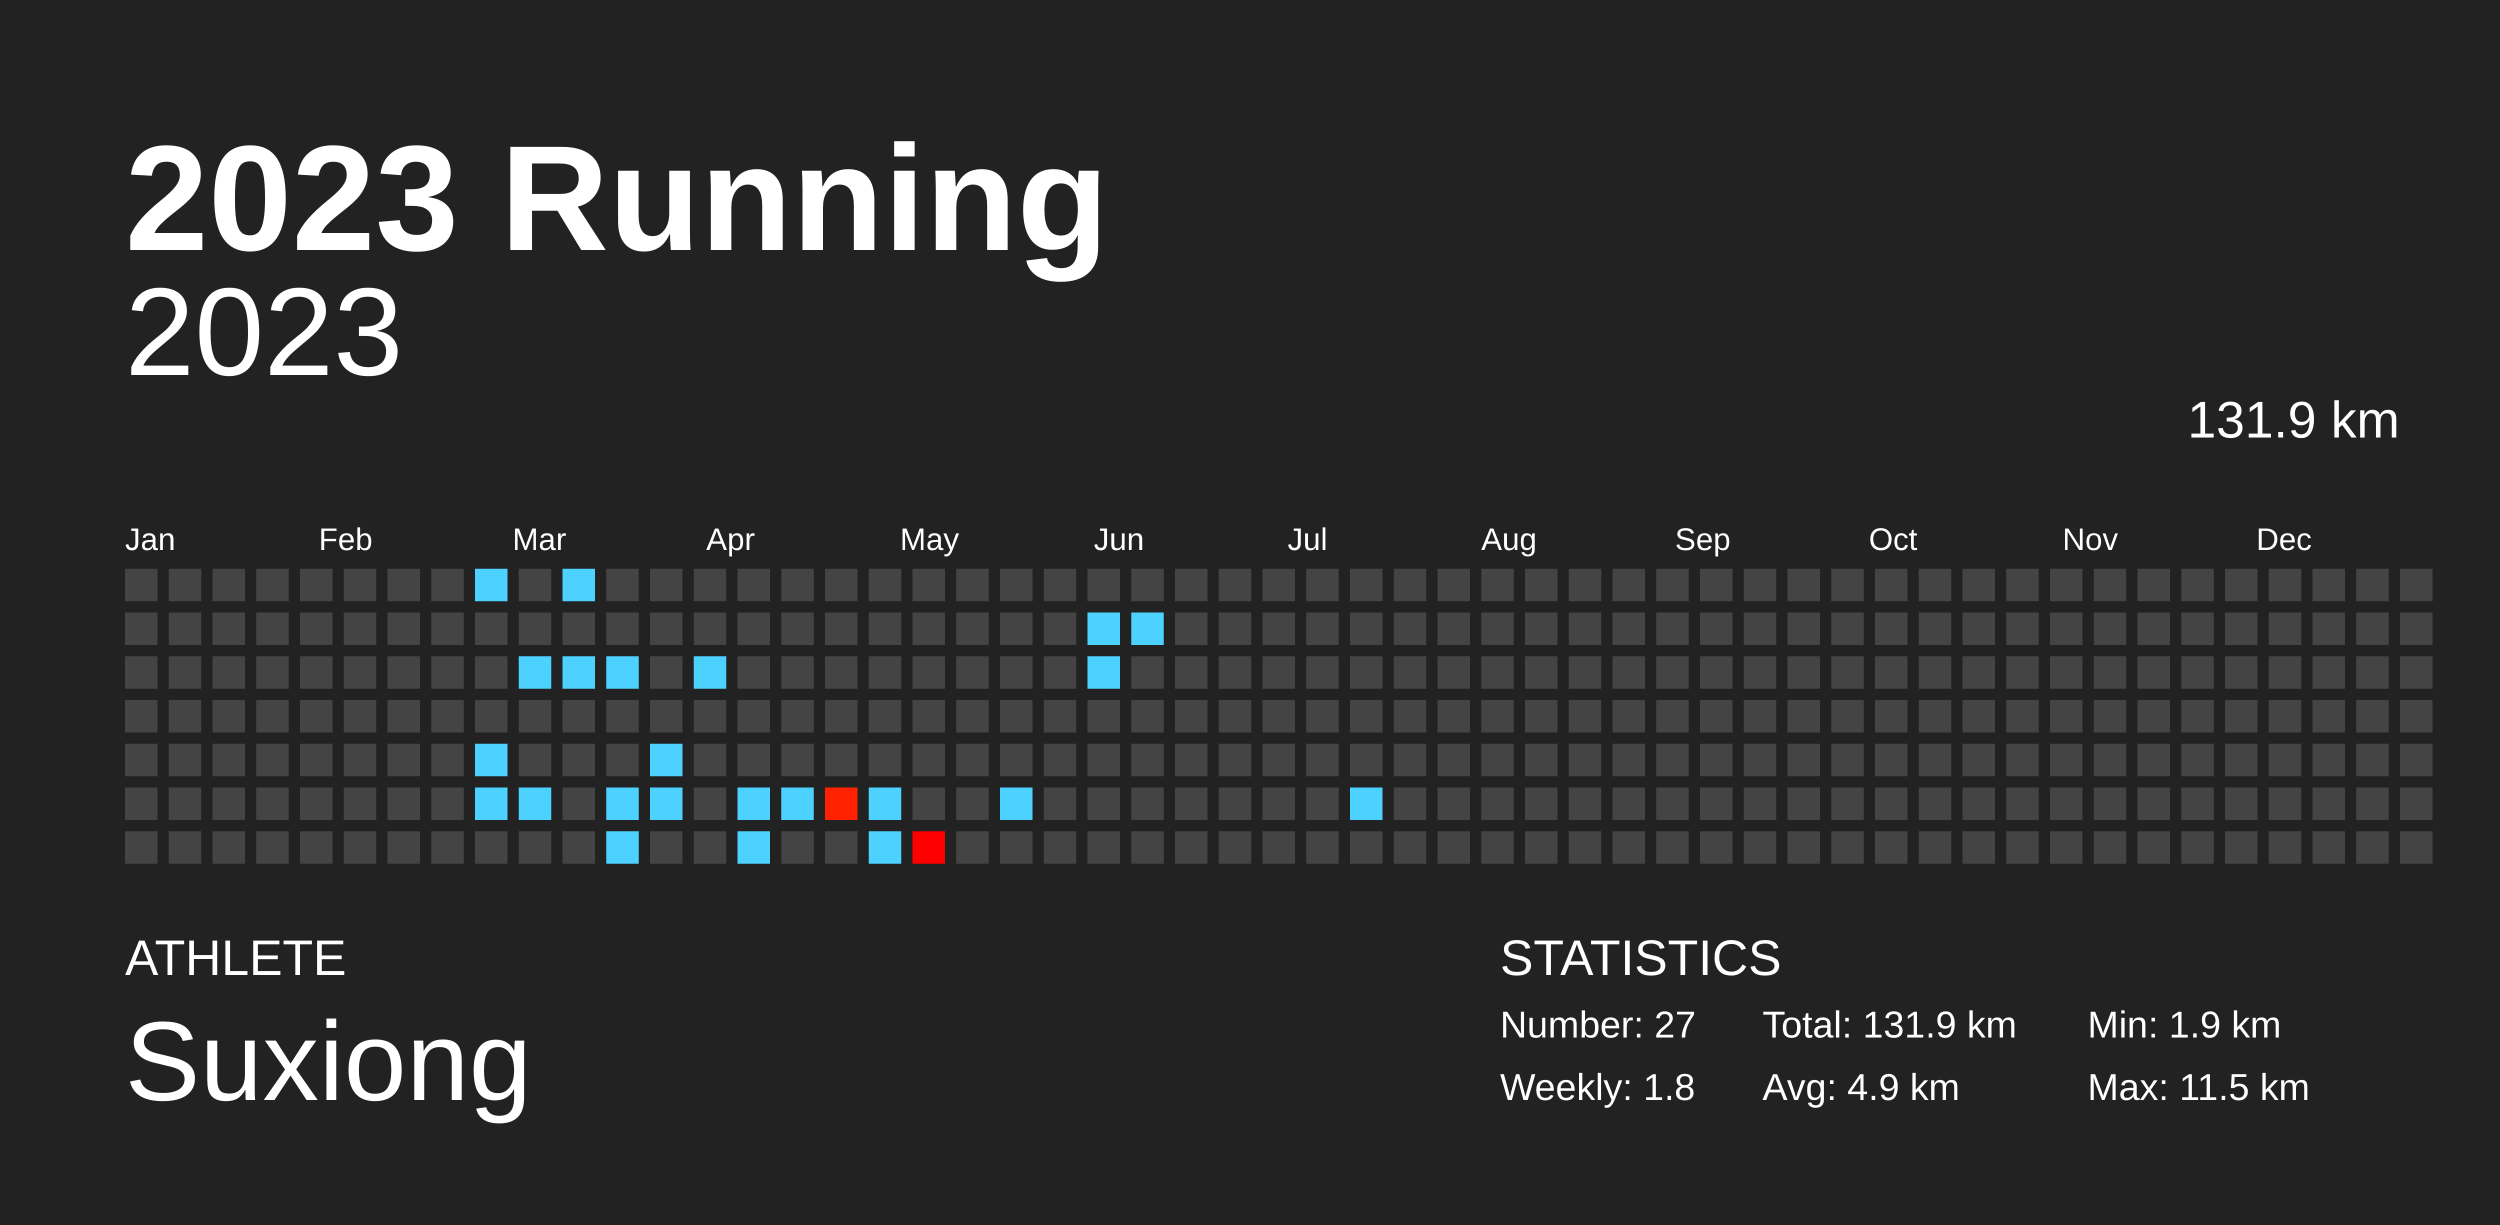
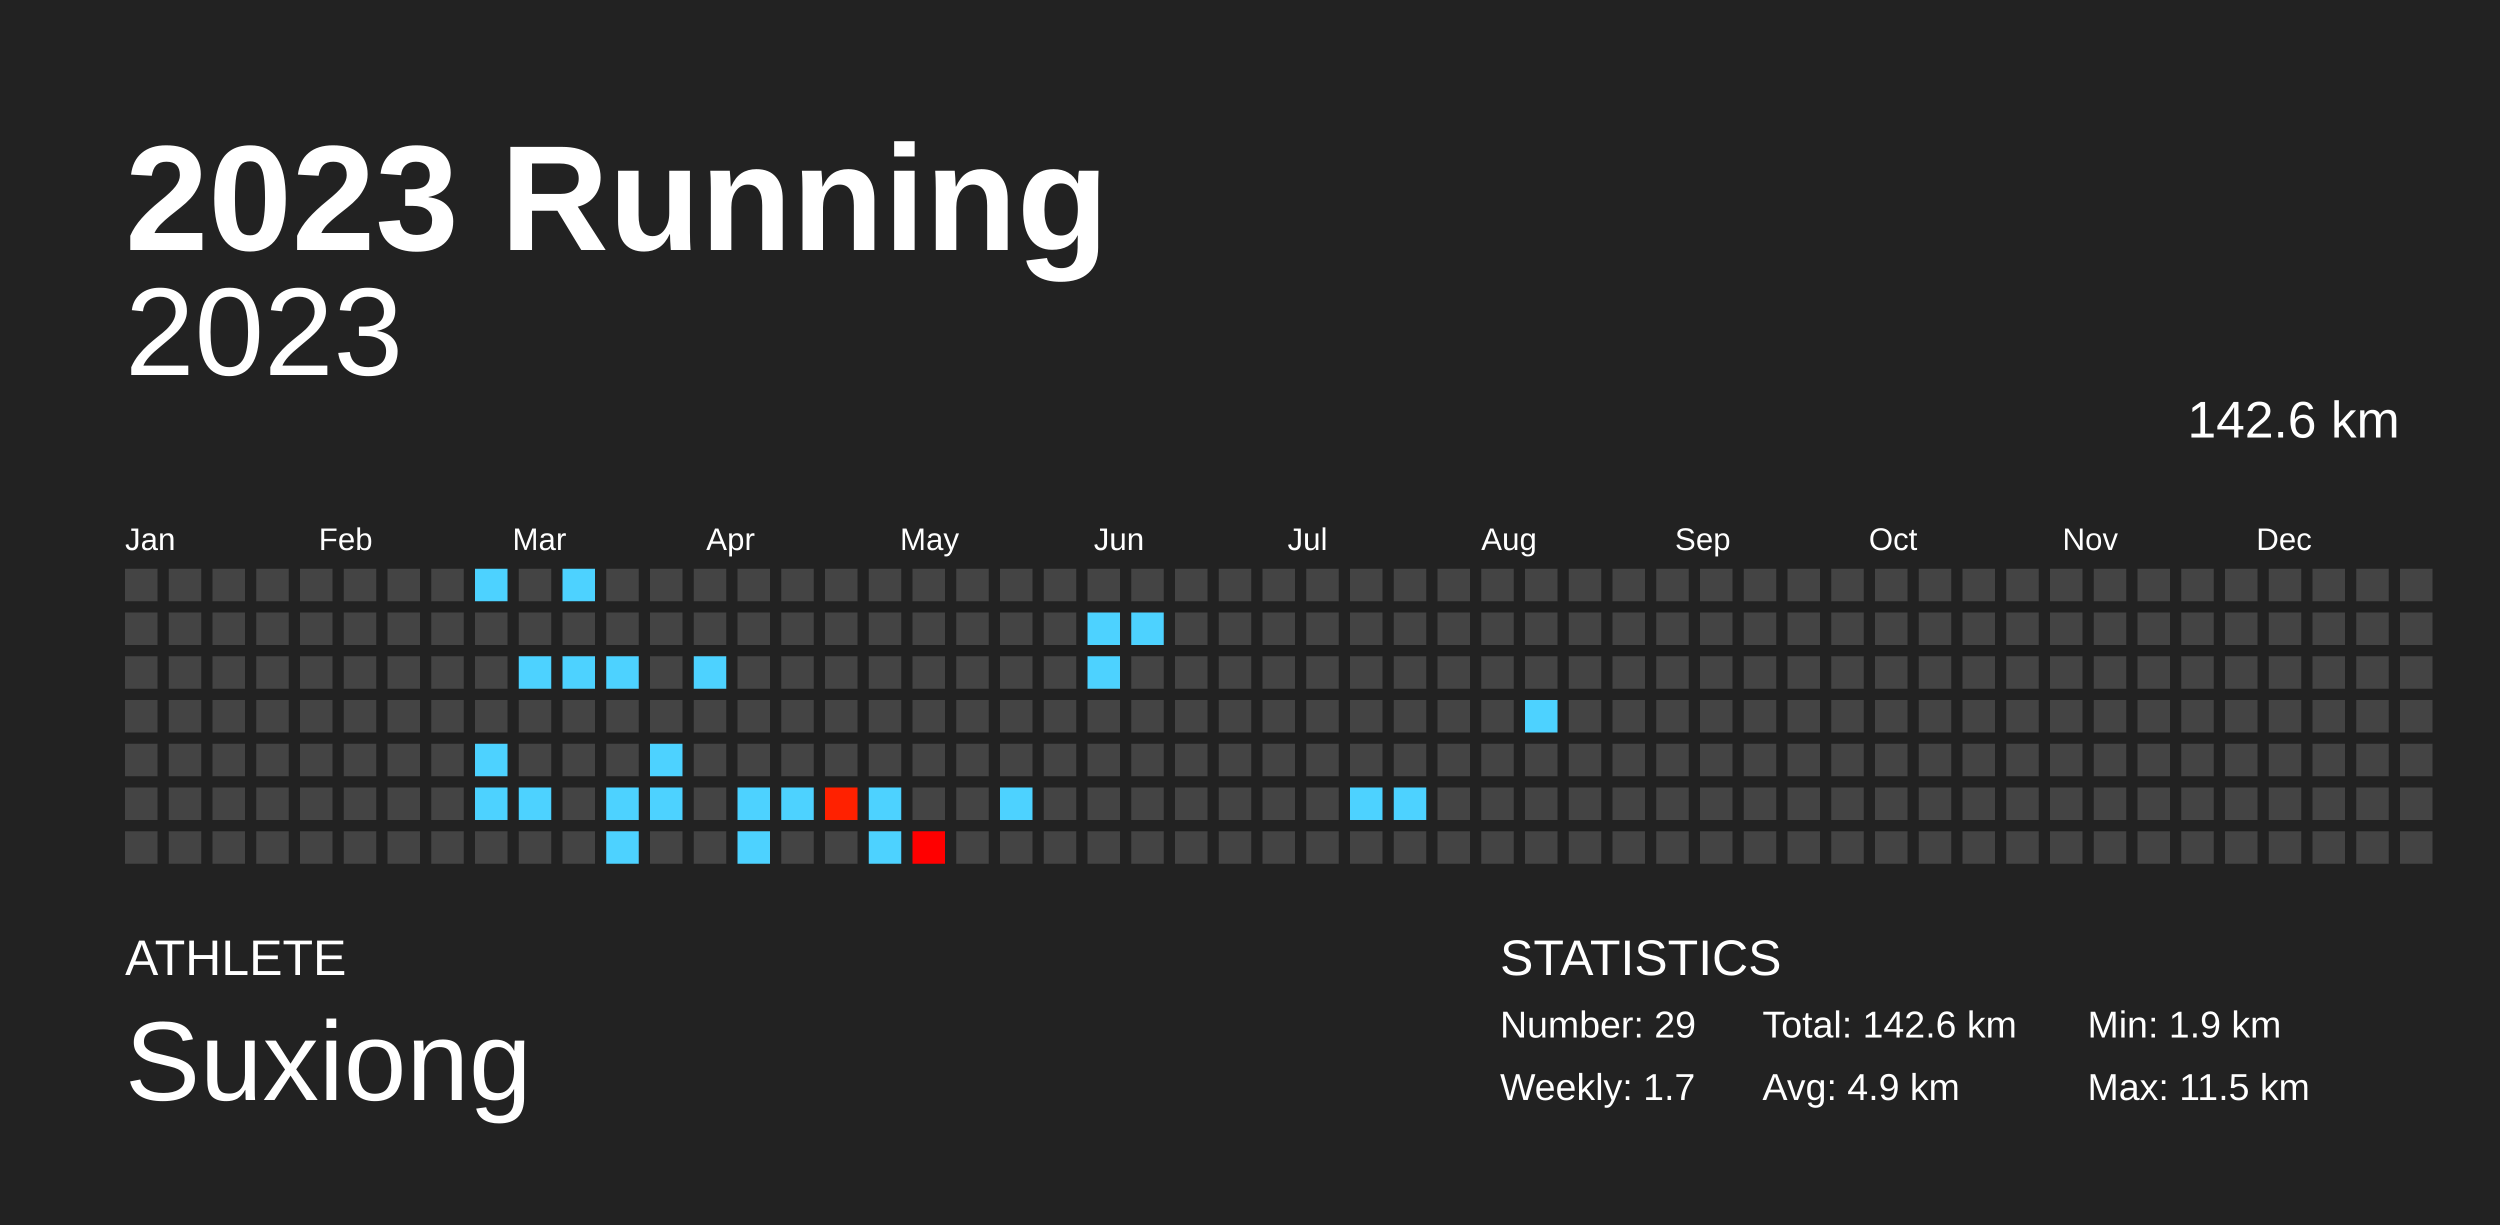
<svg xmlns="http://www.w3.org/2000/svg" baseProfile="full" height="98mm" version="1.1" viewBox="0,0,200,98" width="200mm">
  <defs />
  <rect fill="#222222" height="98" width="200" x="0" y="0" />
  <text fill="#FFFFFF" style="font-size:12px; font-family:Arial; font-weight:bold;" x="10" y="20">2023 Running</text>
  <text fill="#FFFFFF" style="font-size:4px; font-family:Arial" x="10" y="78">ATHLETE</text>
  <text fill="#FFFFFF" style="font-size:9px; font-family:Arial" x="10" y="88">Suxiong</text>
  <text fill="#FFFFFF" style="font-size:4px; font-family:Arial" x="120" y="78">STATISTICS</text>
-   <text fill="#FFFFFF" style="font-size:3px; font-family:Arial" x="120" y="83">Number: 27</text>
-   <text fill="#FFFFFF" style="font-size:3px; font-family:Arial" x="120" y="88">Weekly: 1.8</text>
-   <text fill="#FFFFFF" style="font-size:3px; font-family:Arial" x="141" y="83">Total: 131.9 km</text>
+   <text fill="#FFFFFF" style="font-size:3px; font-family:Arial" x="120" y="83">Number: 29</text>
+   <text fill="#FFFFFF" style="font-size:3px; font-family:Arial" x="120" y="88">Weekly: 1.7</text>
+   <text fill="#FFFFFF" style="font-size:3px; font-family:Arial" x="141" y="83">Total: 142.6 km</text>
  <text fill="#FFFFFF" style="font-size:3px; font-family:Arial" x="141" y="88">Avg: 4.9 km</text>
  <text fill="#FFFFFF" style="font-size:3px; font-family:Arial" x="167" y="83">Min: 1.9 km</text>
  <text fill="#FFFFFF" style="font-size:3px; font-family:Arial" x="167" y="88">Max: 11.5 km</text>
  <text alignment-baseline="hanging" fill="#FFFFFF" style="font-size:10.0px; font-family:Arial;" x="10" y="30">2023</text>
-   <text alignment-baseline="hanging" fill="#FFFFFF" style="font-size:4.125px; font-family:Arial;" x="175" y="35">131.9 km</text>
+   <text alignment-baseline="hanging" fill="#FFFFFF" style="font-size:4.125px; font-family:Arial;" x="175" y="35">142.6 km</text>
  <text fill="#FFFFFF" style="font-size:2.5px; font-family:Arial" x="10.0" y="44">Jan</text>
  <text fill="#FFFFFF" style="font-size:2.5px; font-family:Arial" x="25.5" y="44">Feb</text>
  <text fill="#FFFFFF" style="font-size:2.5px; font-family:Arial" x="41.0" y="44">Mar</text>
  <text fill="#FFFFFF" style="font-size:2.5px; font-family:Arial" x="56.5" y="44">Apr</text>
  <text fill="#FFFFFF" style="font-size:2.5px; font-family:Arial" x="72.0" y="44">May</text>
  <text fill="#FFFFFF" style="font-size:2.5px; font-family:Arial" x="87.5" y="44">Jun</text>
  <text fill="#FFFFFF" style="font-size:2.5px; font-family:Arial" x="103.0" y="44">Jul</text>
  <text fill="#FFFFFF" style="font-size:2.5px; font-family:Arial" x="118.5" y="44">Aug</text>
  <text fill="#FFFFFF" style="font-size:2.5px; font-family:Arial" x="134.0" y="44">Sep</text>
  <text fill="#FFFFFF" style="font-size:2.5px; font-family:Arial" x="149.5" y="44">Oct</text>
  <text fill="#FFFFFF" style="font-size:2.5px; font-family:Arial" x="165.0" y="44">Nov</text>
  <text fill="#FFFFFF" style="font-size:2.5px; font-family:Arial" x="180.5" y="44">Dec</text>
  <rect fill="#444444" height="2.6" width="2.6" x="10.0" y="45.5" />
  <rect fill="#444444" height="2.6" width="2.6" x="10.0" y="49.0" />
  <rect fill="#444444" height="2.6" width="2.6" x="10.0" y="52.5" />
  <rect fill="#444444" height="2.6" width="2.6" x="10.0" y="56.0" />
  <rect fill="#444444" height="2.6" width="2.6" x="10.0" y="59.5" />
  <rect fill="#444444" height="2.6" width="2.6" x="10.0" y="63.0" />
  <rect fill="#444444" height="2.6" width="2.6" x="10.0" y="66.5" />
  <rect fill="#444444" height="2.6" width="2.6" x="13.5" y="45.5" />
  <rect fill="#444444" height="2.6" width="2.6" x="13.5" y="49.0" />
  <rect fill="#444444" height="2.6" width="2.6" x="13.5" y="52.5" />
  <rect fill="#444444" height="2.6" width="2.6" x="13.5" y="56.0" />
  <rect fill="#444444" height="2.6" width="2.6" x="13.5" y="59.5" />
  <rect fill="#444444" height="2.6" width="2.6" x="13.5" y="63.0" />
  <rect fill="#444444" height="2.6" width="2.6" x="13.5" y="66.5" />
  <rect fill="#444444" height="2.6" width="2.6" x="17.0" y="45.5" />
  <rect fill="#444444" height="2.6" width="2.6" x="17.0" y="49.0" />
  <rect fill="#444444" height="2.6" width="2.6" x="17.0" y="52.5" />
  <rect fill="#444444" height="2.6" width="2.6" x="17.0" y="56.0" />
  <rect fill="#444444" height="2.6" width="2.6" x="17.0" y="59.5" />
  <rect fill="#444444" height="2.6" width="2.6" x="17.0" y="63.0" />
  <rect fill="#444444" height="2.6" width="2.6" x="17.0" y="66.5" />
  <rect fill="#444444" height="2.6" width="2.6" x="20.5" y="45.5" />
  <rect fill="#444444" height="2.6" width="2.6" x="20.5" y="49.0" />
  <rect fill="#444444" height="2.6" width="2.6" x="20.5" y="52.5" />
  <rect fill="#444444" height="2.6" width="2.6" x="20.5" y="56.0" />
  <rect fill="#444444" height="2.6" width="2.6" x="20.5" y="59.5" />
  <rect fill="#444444" height="2.6" width="2.6" x="20.5" y="63.0" />
  <rect fill="#444444" height="2.6" width="2.6" x="20.5" y="66.5" />
  <rect fill="#444444" height="2.6" width="2.6" x="24.0" y="45.5" />
  <rect fill="#444444" height="2.6" width="2.6" x="24.0" y="49.0" />
  <rect fill="#444444" height="2.6" width="2.6" x="24.0" y="52.5" />
  <rect fill="#444444" height="2.6" width="2.6" x="24.0" y="56.0" />
  <rect fill="#444444" height="2.6" width="2.6" x="24.0" y="59.5" />
  <rect fill="#444444" height="2.6" width="2.6" x="24.0" y="63.0" />
  <rect fill="#444444" height="2.6" width="2.6" x="24.0" y="66.5" />
  <rect fill="#444444" height="2.6" width="2.6" x="27.5" y="45.5" />
  <rect fill="#444444" height="2.6" width="2.6" x="27.5" y="49.0" />
  <rect fill="#444444" height="2.6" width="2.6" x="27.5" y="52.5" />
  <rect fill="#444444" height="2.6" width="2.6" x="27.5" y="56.0" />
  <rect fill="#444444" height="2.6" width="2.6" x="27.5" y="59.5" />
  <rect fill="#444444" height="2.6" width="2.6" x="27.5" y="63.0" />
  <rect fill="#444444" height="2.6" width="2.6" x="27.5" y="66.5" />
  <rect fill="#444444" height="2.6" width="2.6" x="31.0" y="45.5" />
  <rect fill="#444444" height="2.6" width="2.6" x="31.0" y="49.0" />
  <rect fill="#444444" height="2.6" width="2.6" x="31.0" y="52.5" />
  <rect fill="#444444" height="2.6" width="2.6" x="31.0" y="56.0" />
  <rect fill="#444444" height="2.6" width="2.6" x="31.0" y="59.5" />
  <rect fill="#444444" height="2.6" width="2.6" x="31.0" y="63.0" />
  <rect fill="#444444" height="2.6" width="2.6" x="31.0" y="66.5" />
  <rect fill="#444444" height="2.6" width="2.6" x="34.5" y="45.5" />
  <rect fill="#444444" height="2.6" width="2.6" x="34.5" y="49.0" />
  <rect fill="#444444" height="2.6" width="2.6" x="34.5" y="52.5" />
  <rect fill="#444444" height="2.6" width="2.6" x="34.5" y="56.0" />
  <rect fill="#444444" height="2.6" width="2.6" x="34.5" y="59.5" />
  <rect fill="#444444" height="2.6" width="2.6" x="34.5" y="63.0" />
  <rect fill="#444444" height="2.6" width="2.6" x="34.5" y="66.5" />
  <rect fill="#4dd2ff" height="2.6" width="2.6" x="38.0" y="45.5" />
  <rect fill="#444444" height="2.6" width="2.6" x="38.0" y="49.0" />
  <rect fill="#444444" height="2.6" width="2.6" x="38.0" y="52.5" />
  <rect fill="#444444" height="2.6" width="2.6" x="38.0" y="56.0" />
  <rect fill="#4dd2ff" height="2.6" width="2.6" x="38.0" y="59.5" />
  <rect fill="#4dd2ff" height="2.6" width="2.6" x="38.0" y="63.0" />
  <rect fill="#444444" height="2.6" width="2.6" x="38.0" y="66.5" />
  <rect fill="#444444" height="2.6" width="2.6" x="41.5" y="45.5" />
  <rect fill="#444444" height="2.6" width="2.6" x="41.5" y="49.0" />
  <rect fill="#4dd2ff" height="2.6" width="2.6" x="41.5" y="52.5" />
  <rect fill="#444444" height="2.6" width="2.6" x="41.5" y="56.0" />
  <rect fill="#444444" height="2.6" width="2.6" x="41.5" y="59.5" />
  <rect fill="#4dd2ff" height="2.6" width="2.6" x="41.5" y="63.0" />
  <rect fill="#444444" height="2.6" width="2.6" x="41.5" y="66.5" />
  <rect fill="#4dd2ff" height="2.6" width="2.6" x="45.0" y="45.5" />
  <rect fill="#444444" height="2.6" width="2.6" x="45.0" y="49.0" />
  <rect fill="#4dd2ff" height="2.6" width="2.6" x="45.0" y="52.5" />
  <rect fill="#444444" height="2.6" width="2.6" x="45.0" y="56.0" />
  <rect fill="#444444" height="2.6" width="2.6" x="45.0" y="59.5" />
  <rect fill="#444444" height="2.6" width="2.6" x="45.0" y="63.0" />
  <rect fill="#444444" height="2.6" width="2.6" x="45.0" y="66.5" />
  <rect fill="#444444" height="2.6" width="2.6" x="48.5" y="45.5" />
  <rect fill="#444444" height="2.6" width="2.6" x="48.5" y="49.0" />
  <rect fill="#4dd2ff" height="2.6" width="2.6" x="48.5" y="52.5" />
  <rect fill="#444444" height="2.6" width="2.6" x="48.5" y="56.0" />
  <rect fill="#444444" height="2.6" width="2.6" x="48.5" y="59.5" />
  <rect fill="#4dd2ff" height="2.6" width="2.6" x="48.5" y="63.0" />
  <rect fill="#4dd2ff" height="2.6" width="2.6" x="48.5" y="66.5" />
  <rect fill="#444444" height="2.6" width="2.6" x="52.0" y="45.5" />
  <rect fill="#444444" height="2.6" width="2.6" x="52.0" y="49.0" />
  <rect fill="#444444" height="2.6" width="2.6" x="52.0" y="52.5" />
  <rect fill="#444444" height="2.6" width="2.6" x="52.0" y="56.0" />
  <rect fill="#4dd2ff" height="2.6" width="2.6" x="52.0" y="59.5" />
  <rect fill="#4dd2ff" height="2.6" width="2.6" x="52.0" y="63.0" />
  <rect fill="#444444" height="2.6" width="2.6" x="52.0" y="66.5" />
  <rect fill="#444444" height="2.6" width="2.6" x="55.5" y="45.5" />
  <rect fill="#444444" height="2.6" width="2.6" x="55.5" y="49.0" />
  <rect fill="#4dd2ff" height="2.6" width="2.6" x="55.5" y="52.5" />
  <rect fill="#444444" height="2.6" width="2.6" x="55.5" y="56.0" />
  <rect fill="#444444" height="2.6" width="2.6" x="55.5" y="59.5" />
  <rect fill="#444444" height="2.6" width="2.6" x="55.5" y="63.0" />
  <rect fill="#444444" height="2.6" width="2.6" x="55.5" y="66.5" />
  <rect fill="#444444" height="2.6" width="2.6" x="59.0" y="45.5" />
  <rect fill="#444444" height="2.6" width="2.6" x="59.0" y="49.0" />
  <rect fill="#444444" height="2.6" width="2.6" x="59.0" y="52.5" />
  <rect fill="#444444" height="2.6" width="2.6" x="59.0" y="56.0" />
  <rect fill="#444444" height="2.6" width="2.6" x="59.0" y="59.5" />
  <rect fill="#4dd2ff" height="2.6" width="2.6" x="59.0" y="63.0" />
  <rect fill="#4dd2ff" height="2.6" width="2.6" x="59.0" y="66.5" />
  <rect fill="#444444" height="2.6" width="2.6" x="62.5" y="45.5" />
  <rect fill="#444444" height="2.6" width="2.6" x="62.5" y="49.0" />
  <rect fill="#444444" height="2.6" width="2.6" x="62.5" y="52.5" />
  <rect fill="#444444" height="2.6" width="2.6" x="62.5" y="56.0" />
  <rect fill="#444444" height="2.6" width="2.6" x="62.5" y="59.5" />
  <rect fill="#4dd2ff" height="2.6" width="2.6" x="62.5" y="63.0" />
  <rect fill="#444444" height="2.6" width="2.6" x="62.5" y="66.5" />
  <rect fill="#444444" height="2.6" width="2.6" x="66.0" y="45.5" />
  <rect fill="#444444" height="2.6" width="2.6" x="66.0" y="49.0" />
  <rect fill="#444444" height="2.6" width="2.6" x="66.0" y="52.5" />
  <rect fill="#444444" height="2.6" width="2.6" x="66.0" y="56.0" />
  <rect fill="#444444" height="2.6" width="2.6" x="66.0" y="59.5" />
  <rect fill="#ff2100" height="2.6" width="2.6" x="66.0" y="63.0" />
  <rect fill="#444444" height="2.6" width="2.6" x="66.0" y="66.5" />
  <rect fill="#444444" height="2.6" width="2.6" x="69.5" y="45.5" />
  <rect fill="#444444" height="2.6" width="2.6" x="69.5" y="49.0" />
  <rect fill="#444444" height="2.6" width="2.6" x="69.5" y="52.5" />
  <rect fill="#444444" height="2.6" width="2.6" x="69.5" y="56.0" />
  <rect fill="#444444" height="2.6" width="2.6" x="69.5" y="59.5" />
  <rect fill="#4dd2ff" height="2.6" width="2.6" x="69.5" y="63.0" />
  <rect fill="#4dd2ff" height="2.6" width="2.6" x="69.5" y="66.5" />
  <rect fill="#444444" height="2.6" width="2.6" x="73.0" y="45.5" />
  <rect fill="#444444" height="2.6" width="2.6" x="73.0" y="49.0" />
  <rect fill="#444444" height="2.6" width="2.6" x="73.0" y="52.5" />
  <rect fill="#444444" height="2.6" width="2.6" x="73.0" y="56.0" />
  <rect fill="#444444" height="2.6" width="2.6" x="73.0" y="59.5" />
  <rect fill="#444444" height="2.6" width="2.6" x="73.0" y="63.0" />
  <rect fill="#ff0000" height="2.6" width="2.6" x="73.0" y="66.5" />
  <rect fill="#444444" height="2.6" width="2.6" x="76.5" y="45.5" />
  <rect fill="#444444" height="2.6" width="2.6" x="76.5" y="49.0" />
  <rect fill="#444444" height="2.6" width="2.6" x="76.5" y="52.5" />
  <rect fill="#444444" height="2.6" width="2.6" x="76.5" y="56.0" />
  <rect fill="#444444" height="2.6" width="2.6" x="76.5" y="59.5" />
  <rect fill="#444444" height="2.6" width="2.6" x="76.5" y="63.0" />
  <rect fill="#444444" height="2.6" width="2.6" x="76.5" y="66.5" />
  <rect fill="#444444" height="2.6" width="2.6" x="80.0" y="45.5" />
  <rect fill="#444444" height="2.6" width="2.6" x="80.0" y="49.0" />
  <rect fill="#444444" height="2.6" width="2.6" x="80.0" y="52.5" />
  <rect fill="#444444" height="2.6" width="2.6" x="80.0" y="56.0" />
  <rect fill="#444444" height="2.6" width="2.6" x="80.0" y="59.5" />
  <rect fill="#4dd2ff" height="2.6" width="2.6" x="80.0" y="63.0" />
  <rect fill="#444444" height="2.6" width="2.6" x="80.0" y="66.5" />
  <rect fill="#444444" height="2.6" width="2.6" x="83.5" y="45.5" />
  <rect fill="#444444" height="2.6" width="2.6" x="83.5" y="49.0" />
  <rect fill="#444444" height="2.6" width="2.6" x="83.5" y="52.5" />
  <rect fill="#444444" height="2.6" width="2.6" x="83.5" y="56.0" />
  <rect fill="#444444" height="2.6" width="2.6" x="83.5" y="59.5" />
  <rect fill="#444444" height="2.6" width="2.6" x="83.5" y="63.0" />
  <rect fill="#444444" height="2.6" width="2.6" x="83.5" y="66.5" />
  <rect fill="#444444" height="2.6" width="2.6" x="87.0" y="45.5" />
  <rect fill="#4dd2ff" height="2.6" width="2.6" x="87.0" y="49.0" />
  <rect fill="#4dd2ff" height="2.6" width="2.6" x="87.0" y="52.5" />
  <rect fill="#444444" height="2.6" width="2.6" x="87.0" y="56.0" />
  <rect fill="#444444" height="2.6" width="2.6" x="87.0" y="59.5" />
  <rect fill="#444444" height="2.6" width="2.6" x="87.0" y="63.0" />
  <rect fill="#444444" height="2.6" width="2.6" x="87.0" y="66.5" />
  <rect fill="#444444" height="2.6" width="2.6" x="90.5" y="45.5" />
  <rect fill="#4dd2ff" height="2.6" width="2.6" x="90.5" y="49.0" />
  <rect fill="#444444" height="2.6" width="2.6" x="90.5" y="52.5" />
  <rect fill="#444444" height="2.6" width="2.6" x="90.5" y="56.0" />
  <rect fill="#444444" height="2.6" width="2.6" x="90.5" y="59.5" />
  <rect fill="#444444" height="2.6" width="2.6" x="90.5" y="63.0" />
  <rect fill="#444444" height="2.6" width="2.6" x="90.5" y="66.5" />
  <rect fill="#444444" height="2.6" width="2.6" x="94.0" y="45.5" />
  <rect fill="#444444" height="2.6" width="2.6" x="94.0" y="49.0" />
  <rect fill="#444444" height="2.6" width="2.6" x="94.0" y="52.5" />
  <rect fill="#444444" height="2.6" width="2.6" x="94.0" y="56.0" />
  <rect fill="#444444" height="2.6" width="2.6" x="94.0" y="59.5" />
  <rect fill="#444444" height="2.6" width="2.6" x="94.0" y="63.0" />
  <rect fill="#444444" height="2.6" width="2.6" x="94.0" y="66.5" />
  <rect fill="#444444" height="2.6" width="2.6" x="97.5" y="45.5" />
  <rect fill="#444444" height="2.6" width="2.6" x="97.5" y="49.0" />
  <rect fill="#444444" height="2.6" width="2.6" x="97.5" y="52.5" />
  <rect fill="#444444" height="2.6" width="2.6" x="97.5" y="56.0" />
  <rect fill="#444444" height="2.6" width="2.6" x="97.5" y="59.5" />
  <rect fill="#444444" height="2.6" width="2.6" x="97.5" y="63.0" />
  <rect fill="#444444" height="2.6" width="2.6" x="97.5" y="66.5" />
  <rect fill="#444444" height="2.6" width="2.6" x="101.0" y="45.5" />
  <rect fill="#444444" height="2.6" width="2.6" x="101.0" y="49.0" />
  <rect fill="#444444" height="2.6" width="2.6" x="101.0" y="52.5" />
  <rect fill="#444444" height="2.6" width="2.6" x="101.0" y="56.0" />
  <rect fill="#444444" height="2.6" width="2.6" x="101.0" y="59.5" />
  <rect fill="#444444" height="2.6" width="2.6" x="101.0" y="63.0" />
  <rect fill="#444444" height="2.6" width="2.6" x="101.0" y="66.5" />
  <rect fill="#444444" height="2.6" width="2.6" x="104.5" y="45.5" />
  <rect fill="#444444" height="2.6" width="2.6" x="104.5" y="49.0" />
  <rect fill="#444444" height="2.6" width="2.6" x="104.5" y="52.5" />
  <rect fill="#444444" height="2.6" width="2.6" x="104.5" y="56.0" />
  <rect fill="#444444" height="2.6" width="2.6" x="104.5" y="59.5" />
  <rect fill="#444444" height="2.6" width="2.6" x="104.5" y="63.0" />
  <rect fill="#444444" height="2.6" width="2.6" x="104.5" y="66.5" />
  <rect fill="#444444" height="2.6" width="2.6" x="108.0" y="45.5" />
  <rect fill="#444444" height="2.6" width="2.6" x="108.0" y="49.0" />
  <rect fill="#444444" height="2.6" width="2.6" x="108.0" y="52.5" />
  <rect fill="#444444" height="2.6" width="2.6" x="108.0" y="56.0" />
  <rect fill="#444444" height="2.6" width="2.6" x="108.0" y="59.5" />
  <rect fill="#4dd2ff" height="2.6" width="2.6" x="108.0" y="63.0" />
  <rect fill="#444444" height="2.6" width="2.6" x="108.0" y="66.5" />
  <rect fill="#444444" height="2.6" width="2.6" x="111.5" y="45.5" />
  <rect fill="#444444" height="2.6" width="2.6" x="111.5" y="49.0" />
  <rect fill="#444444" height="2.6" width="2.6" x="111.5" y="52.5" />
  <rect fill="#444444" height="2.6" width="2.6" x="111.5" y="56.0" />
  <rect fill="#444444" height="2.6" width="2.6" x="111.5" y="59.5" />
-   <rect fill="#444444" height="2.6" width="2.6" x="111.5" y="63.0" />
+   <rect fill="#4dd2ff" height="2.6" width="2.6" x="111.5" y="63.0" />
  <rect fill="#444444" height="2.6" width="2.6" x="111.5" y="66.5" />
  <rect fill="#444444" height="2.6" width="2.6" x="115.0" y="45.5" />
  <rect fill="#444444" height="2.6" width="2.6" x="115.0" y="49.0" />
  <rect fill="#444444" height="2.6" width="2.6" x="115.0" y="52.5" />
  <rect fill="#444444" height="2.6" width="2.6" x="115.0" y="56.0" />
  <rect fill="#444444" height="2.6" width="2.6" x="115.0" y="59.5" />
  <rect fill="#444444" height="2.6" width="2.6" x="115.0" y="63.0" />
  <rect fill="#444444" height="2.6" width="2.6" x="115.0" y="66.5" />
  <rect fill="#444444" height="2.6" width="2.6" x="118.5" y="45.5" />
  <rect fill="#444444" height="2.6" width="2.6" x="118.5" y="49.0" />
  <rect fill="#444444" height="2.6" width="2.6" x="118.5" y="52.5" />
  <rect fill="#444444" height="2.6" width="2.6" x="118.5" y="56.0" />
  <rect fill="#444444" height="2.6" width="2.6" x="118.5" y="59.5" />
  <rect fill="#444444" height="2.6" width="2.6" x="118.5" y="63.0" />
  <rect fill="#444444" height="2.6" width="2.6" x="118.5" y="66.5" />
  <rect fill="#444444" height="2.6" width="2.6" x="122.0" y="45.5" />
  <rect fill="#444444" height="2.6" width="2.6" x="122.0" y="49.0" />
  <rect fill="#444444" height="2.6" width="2.6" x="122.0" y="52.5" />
-   <rect fill="#444444" height="2.6" width="2.6" x="122.0" y="56.0" />
+   <rect fill="#4dd2ff" height="2.6" width="2.6" x="122.0" y="56.0" />
  <rect fill="#444444" height="2.6" width="2.6" x="122.0" y="59.5" />
  <rect fill="#444444" height="2.6" width="2.6" x="122.0" y="63.0" />
  <rect fill="#444444" height="2.6" width="2.6" x="122.0" y="66.5" />
  <rect fill="#444444" height="2.6" width="2.6" x="125.5" y="45.5" />
  <rect fill="#444444" height="2.6" width="2.6" x="125.5" y="49.0" />
  <rect fill="#444444" height="2.6" width="2.6" x="125.5" y="52.5" />
  <rect fill="#444444" height="2.6" width="2.6" x="125.5" y="56.0" />
  <rect fill="#444444" height="2.6" width="2.6" x="125.5" y="59.5" />
  <rect fill="#444444" height="2.6" width="2.6" x="125.5" y="63.0" />
  <rect fill="#444444" height="2.6" width="2.6" x="125.5" y="66.5" />
  <rect fill="#444444" height="2.6" width="2.6" x="129.0" y="45.5" />
  <rect fill="#444444" height="2.6" width="2.6" x="129.0" y="49.0" />
  <rect fill="#444444" height="2.6" width="2.6" x="129.0" y="52.5" />
  <rect fill="#444444" height="2.6" width="2.6" x="129.0" y="56.0" />
  <rect fill="#444444" height="2.6" width="2.6" x="129.0" y="59.5" />
  <rect fill="#444444" height="2.6" width="2.6" x="129.0" y="63.0" />
  <rect fill="#444444" height="2.6" width="2.6" x="129.0" y="66.5" />
  <rect fill="#444444" height="2.6" width="2.6" x="132.5" y="45.5" />
  <rect fill="#444444" height="2.6" width="2.6" x="132.5" y="49.0" />
  <rect fill="#444444" height="2.6" width="2.6" x="132.5" y="52.5" />
  <rect fill="#444444" height="2.6" width="2.6" x="132.5" y="56.0" />
  <rect fill="#444444" height="2.6" width="2.6" x="132.5" y="59.5" />
  <rect fill="#444444" height="2.6" width="2.6" x="132.5" y="63.0" />
  <rect fill="#444444" height="2.6" width="2.6" x="132.5" y="66.5" />
  <rect fill="#444444" height="2.6" width="2.6" x="136.0" y="45.5" />
  <rect fill="#444444" height="2.6" width="2.6" x="136.0" y="49.0" />
  <rect fill="#444444" height="2.6" width="2.6" x="136.0" y="52.5" />
  <rect fill="#444444" height="2.6" width="2.6" x="136.0" y="56.0" />
  <rect fill="#444444" height="2.6" width="2.6" x="136.0" y="59.5" />
  <rect fill="#444444" height="2.6" width="2.6" x="136.0" y="63.0" />
  <rect fill="#444444" height="2.6" width="2.6" x="136.0" y="66.5" />
  <rect fill="#444444" height="2.6" width="2.6" x="139.5" y="45.5" />
  <rect fill="#444444" height="2.6" width="2.6" x="139.5" y="49.0" />
  <rect fill="#444444" height="2.6" width="2.6" x="139.5" y="52.5" />
  <rect fill="#444444" height="2.6" width="2.6" x="139.5" y="56.0" />
  <rect fill="#444444" height="2.6" width="2.6" x="139.5" y="59.5" />
  <rect fill="#444444" height="2.6" width="2.6" x="139.5" y="63.0" />
  <rect fill="#444444" height="2.6" width="2.6" x="139.5" y="66.5" />
  <rect fill="#444444" height="2.6" width="2.6" x="143.0" y="45.5" />
  <rect fill="#444444" height="2.6" width="2.6" x="143.0" y="49.0" />
  <rect fill="#444444" height="2.6" width="2.6" x="143.0" y="52.5" />
  <rect fill="#444444" height="2.6" width="2.6" x="143.0" y="56.0" />
  <rect fill="#444444" height="2.6" width="2.6" x="143.0" y="59.5" />
  <rect fill="#444444" height="2.6" width="2.6" x="143.0" y="63.0" />
  <rect fill="#444444" height="2.6" width="2.6" x="143.0" y="66.5" />
  <rect fill="#444444" height="2.6" width="2.6" x="146.5" y="45.5" />
  <rect fill="#444444" height="2.6" width="2.6" x="146.5" y="49.0" />
  <rect fill="#444444" height="2.6" width="2.6" x="146.5" y="52.5" />
  <rect fill="#444444" height="2.6" width="2.6" x="146.5" y="56.0" />
  <rect fill="#444444" height="2.6" width="2.6" x="146.5" y="59.5" />
  <rect fill="#444444" height="2.6" width="2.6" x="146.5" y="63.0" />
  <rect fill="#444444" height="2.6" width="2.6" x="146.5" y="66.5" />
  <rect fill="#444444" height="2.6" width="2.6" x="150.0" y="45.5" />
  <rect fill="#444444" height="2.6" width="2.6" x="150.0" y="49.0" />
  <rect fill="#444444" height="2.6" width="2.6" x="150.0" y="52.5" />
  <rect fill="#444444" height="2.6" width="2.6" x="150.0" y="56.0" />
  <rect fill="#444444" height="2.6" width="2.6" x="150.0" y="59.5" />
  <rect fill="#444444" height="2.6" width="2.6" x="150.0" y="63.0" />
  <rect fill="#444444" height="2.6" width="2.6" x="150.0" y="66.5" />
  <rect fill="#444444" height="2.6" width="2.6" x="153.5" y="45.5" />
  <rect fill="#444444" height="2.6" width="2.6" x="153.5" y="49.0" />
  <rect fill="#444444" height="2.6" width="2.6" x="153.5" y="52.5" />
  <rect fill="#444444" height="2.6" width="2.6" x="153.5" y="56.0" />
  <rect fill="#444444" height="2.6" width="2.6" x="153.5" y="59.5" />
  <rect fill="#444444" height="2.6" width="2.6" x="153.5" y="63.0" />
  <rect fill="#444444" height="2.6" width="2.6" x="153.5" y="66.5" />
  <rect fill="#444444" height="2.6" width="2.6" x="157.0" y="45.5" />
  <rect fill="#444444" height="2.6" width="2.6" x="157.0" y="49.0" />
  <rect fill="#444444" height="2.6" width="2.6" x="157.0" y="52.5" />
  <rect fill="#444444" height="2.6" width="2.6" x="157.0" y="56.0" />
  <rect fill="#444444" height="2.6" width="2.6" x="157.0" y="59.5" />
  <rect fill="#444444" height="2.6" width="2.6" x="157.0" y="63.0" />
  <rect fill="#444444" height="2.6" width="2.6" x="157.0" y="66.5" />
  <rect fill="#444444" height="2.6" width="2.6" x="160.5" y="45.5" />
  <rect fill="#444444" height="2.6" width="2.6" x="160.5" y="49.0" />
  <rect fill="#444444" height="2.6" width="2.6" x="160.5" y="52.5" />
  <rect fill="#444444" height="2.6" width="2.6" x="160.5" y="56.0" />
  <rect fill="#444444" height="2.6" width="2.6" x="160.5" y="59.5" />
  <rect fill="#444444" height="2.6" width="2.6" x="160.5" y="63.0" />
  <rect fill="#444444" height="2.6" width="2.6" x="160.5" y="66.5" />
  <rect fill="#444444" height="2.6" width="2.6" x="164.0" y="45.5" />
  <rect fill="#444444" height="2.6" width="2.6" x="164.0" y="49.0" />
  <rect fill="#444444" height="2.6" width="2.6" x="164.0" y="52.5" />
  <rect fill="#444444" height="2.6" width="2.6" x="164.0" y="56.0" />
  <rect fill="#444444" height="2.6" width="2.6" x="164.0" y="59.5" />
  <rect fill="#444444" height="2.6" width="2.6" x="164.0" y="63.0" />
  <rect fill="#444444" height="2.6" width="2.6" x="164.0" y="66.5" />
  <rect fill="#444444" height="2.6" width="2.6" x="167.5" y="45.5" />
  <rect fill="#444444" height="2.6" width="2.6" x="167.5" y="49.0" />
  <rect fill="#444444" height="2.6" width="2.6" x="167.5" y="52.5" />
  <rect fill="#444444" height="2.6" width="2.6" x="167.5" y="56.0" />
  <rect fill="#444444" height="2.6" width="2.6" x="167.5" y="59.5" />
  <rect fill="#444444" height="2.6" width="2.6" x="167.5" y="63.0" />
  <rect fill="#444444" height="2.6" width="2.6" x="167.5" y="66.5" />
  <rect fill="#444444" height="2.6" width="2.6" x="171.0" y="45.5" />
  <rect fill="#444444" height="2.6" width="2.6" x="171.0" y="49.0" />
  <rect fill="#444444" height="2.6" width="2.6" x="171.0" y="52.5" />
  <rect fill="#444444" height="2.6" width="2.6" x="171.0" y="56.0" />
  <rect fill="#444444" height="2.6" width="2.6" x="171.0" y="59.5" />
  <rect fill="#444444" height="2.6" width="2.6" x="171.0" y="63.0" />
  <rect fill="#444444" height="2.6" width="2.6" x="171.0" y="66.5" />
  <rect fill="#444444" height="2.6" width="2.6" x="174.5" y="45.5" />
  <rect fill="#444444" height="2.6" width="2.6" x="174.5" y="49.0" />
  <rect fill="#444444" height="2.6" width="2.6" x="174.5" y="52.5" />
  <rect fill="#444444" height="2.6" width="2.6" x="174.5" y="56.0" />
  <rect fill="#444444" height="2.6" width="2.6" x="174.5" y="59.5" />
  <rect fill="#444444" height="2.6" width="2.6" x="174.5" y="63.0" />
  <rect fill="#444444" height="2.6" width="2.6" x="174.5" y="66.5" />
  <rect fill="#444444" height="2.6" width="2.6" x="178.0" y="45.5" />
  <rect fill="#444444" height="2.6" width="2.6" x="178.0" y="49.0" />
  <rect fill="#444444" height="2.6" width="2.6" x="178.0" y="52.5" />
  <rect fill="#444444" height="2.6" width="2.6" x="178.0" y="56.0" />
  <rect fill="#444444" height="2.6" width="2.6" x="178.0" y="59.5" />
  <rect fill="#444444" height="2.6" width="2.6" x="178.0" y="63.0" />
  <rect fill="#444444" height="2.6" width="2.6" x="178.0" y="66.5" />
  <rect fill="#444444" height="2.6" width="2.6" x="181.5" y="45.5" />
  <rect fill="#444444" height="2.6" width="2.6" x="181.5" y="49.0" />
  <rect fill="#444444" height="2.6" width="2.6" x="181.5" y="52.5" />
  <rect fill="#444444" height="2.6" width="2.6" x="181.5" y="56.0" />
  <rect fill="#444444" height="2.6" width="2.6" x="181.5" y="59.5" />
  <rect fill="#444444" height="2.6" width="2.6" x="181.5" y="63.0" />
  <rect fill="#444444" height="2.6" width="2.6" x="181.5" y="66.5" />
  <rect fill="#444444" height="2.6" width="2.6" x="185.0" y="45.5" />
  <rect fill="#444444" height="2.6" width="2.6" x="185.0" y="49.0" />
  <rect fill="#444444" height="2.6" width="2.6" x="185.0" y="52.5" />
  <rect fill="#444444" height="2.6" width="2.6" x="185.0" y="56.0" />
  <rect fill="#444444" height="2.6" width="2.6" x="185.0" y="59.5" />
  <rect fill="#444444" height="2.6" width="2.6" x="185.0" y="63.0" />
  <rect fill="#444444" height="2.6" width="2.6" x="185.0" y="66.5" />
  <rect fill="#444444" height="2.6" width="2.6" x="188.5" y="45.5" />
  <rect fill="#444444" height="2.6" width="2.6" x="188.5" y="49.0" />
  <rect fill="#444444" height="2.6" width="2.6" x="188.5" y="52.5" />
  <rect fill="#444444" height="2.6" width="2.6" x="188.5" y="56.0" />
  <rect fill="#444444" height="2.6" width="2.6" x="188.5" y="59.5" />
  <rect fill="#444444" height="2.6" width="2.6" x="188.5" y="63.0" />
  <rect fill="#444444" height="2.6" width="2.6" x="188.5" y="66.5" />
  <rect fill="#444444" height="2.6" width="2.6" x="192.0" y="45.5" />
  <rect fill="#444444" height="2.6" width="2.6" x="192.0" y="49.0" />
  <rect fill="#444444" height="2.6" width="2.6" x="192.0" y="52.5" />
  <rect fill="#444444" height="2.6" width="2.6" x="192.0" y="56.0" />
  <rect fill="#444444" height="2.6" width="2.6" x="192.0" y="59.5" />
  <rect fill="#444444" height="2.6" width="2.6" x="192.0" y="63.0" />
  <rect fill="#444444" height="2.6" width="2.6" x="192.0" y="66.5" />
</svg>
